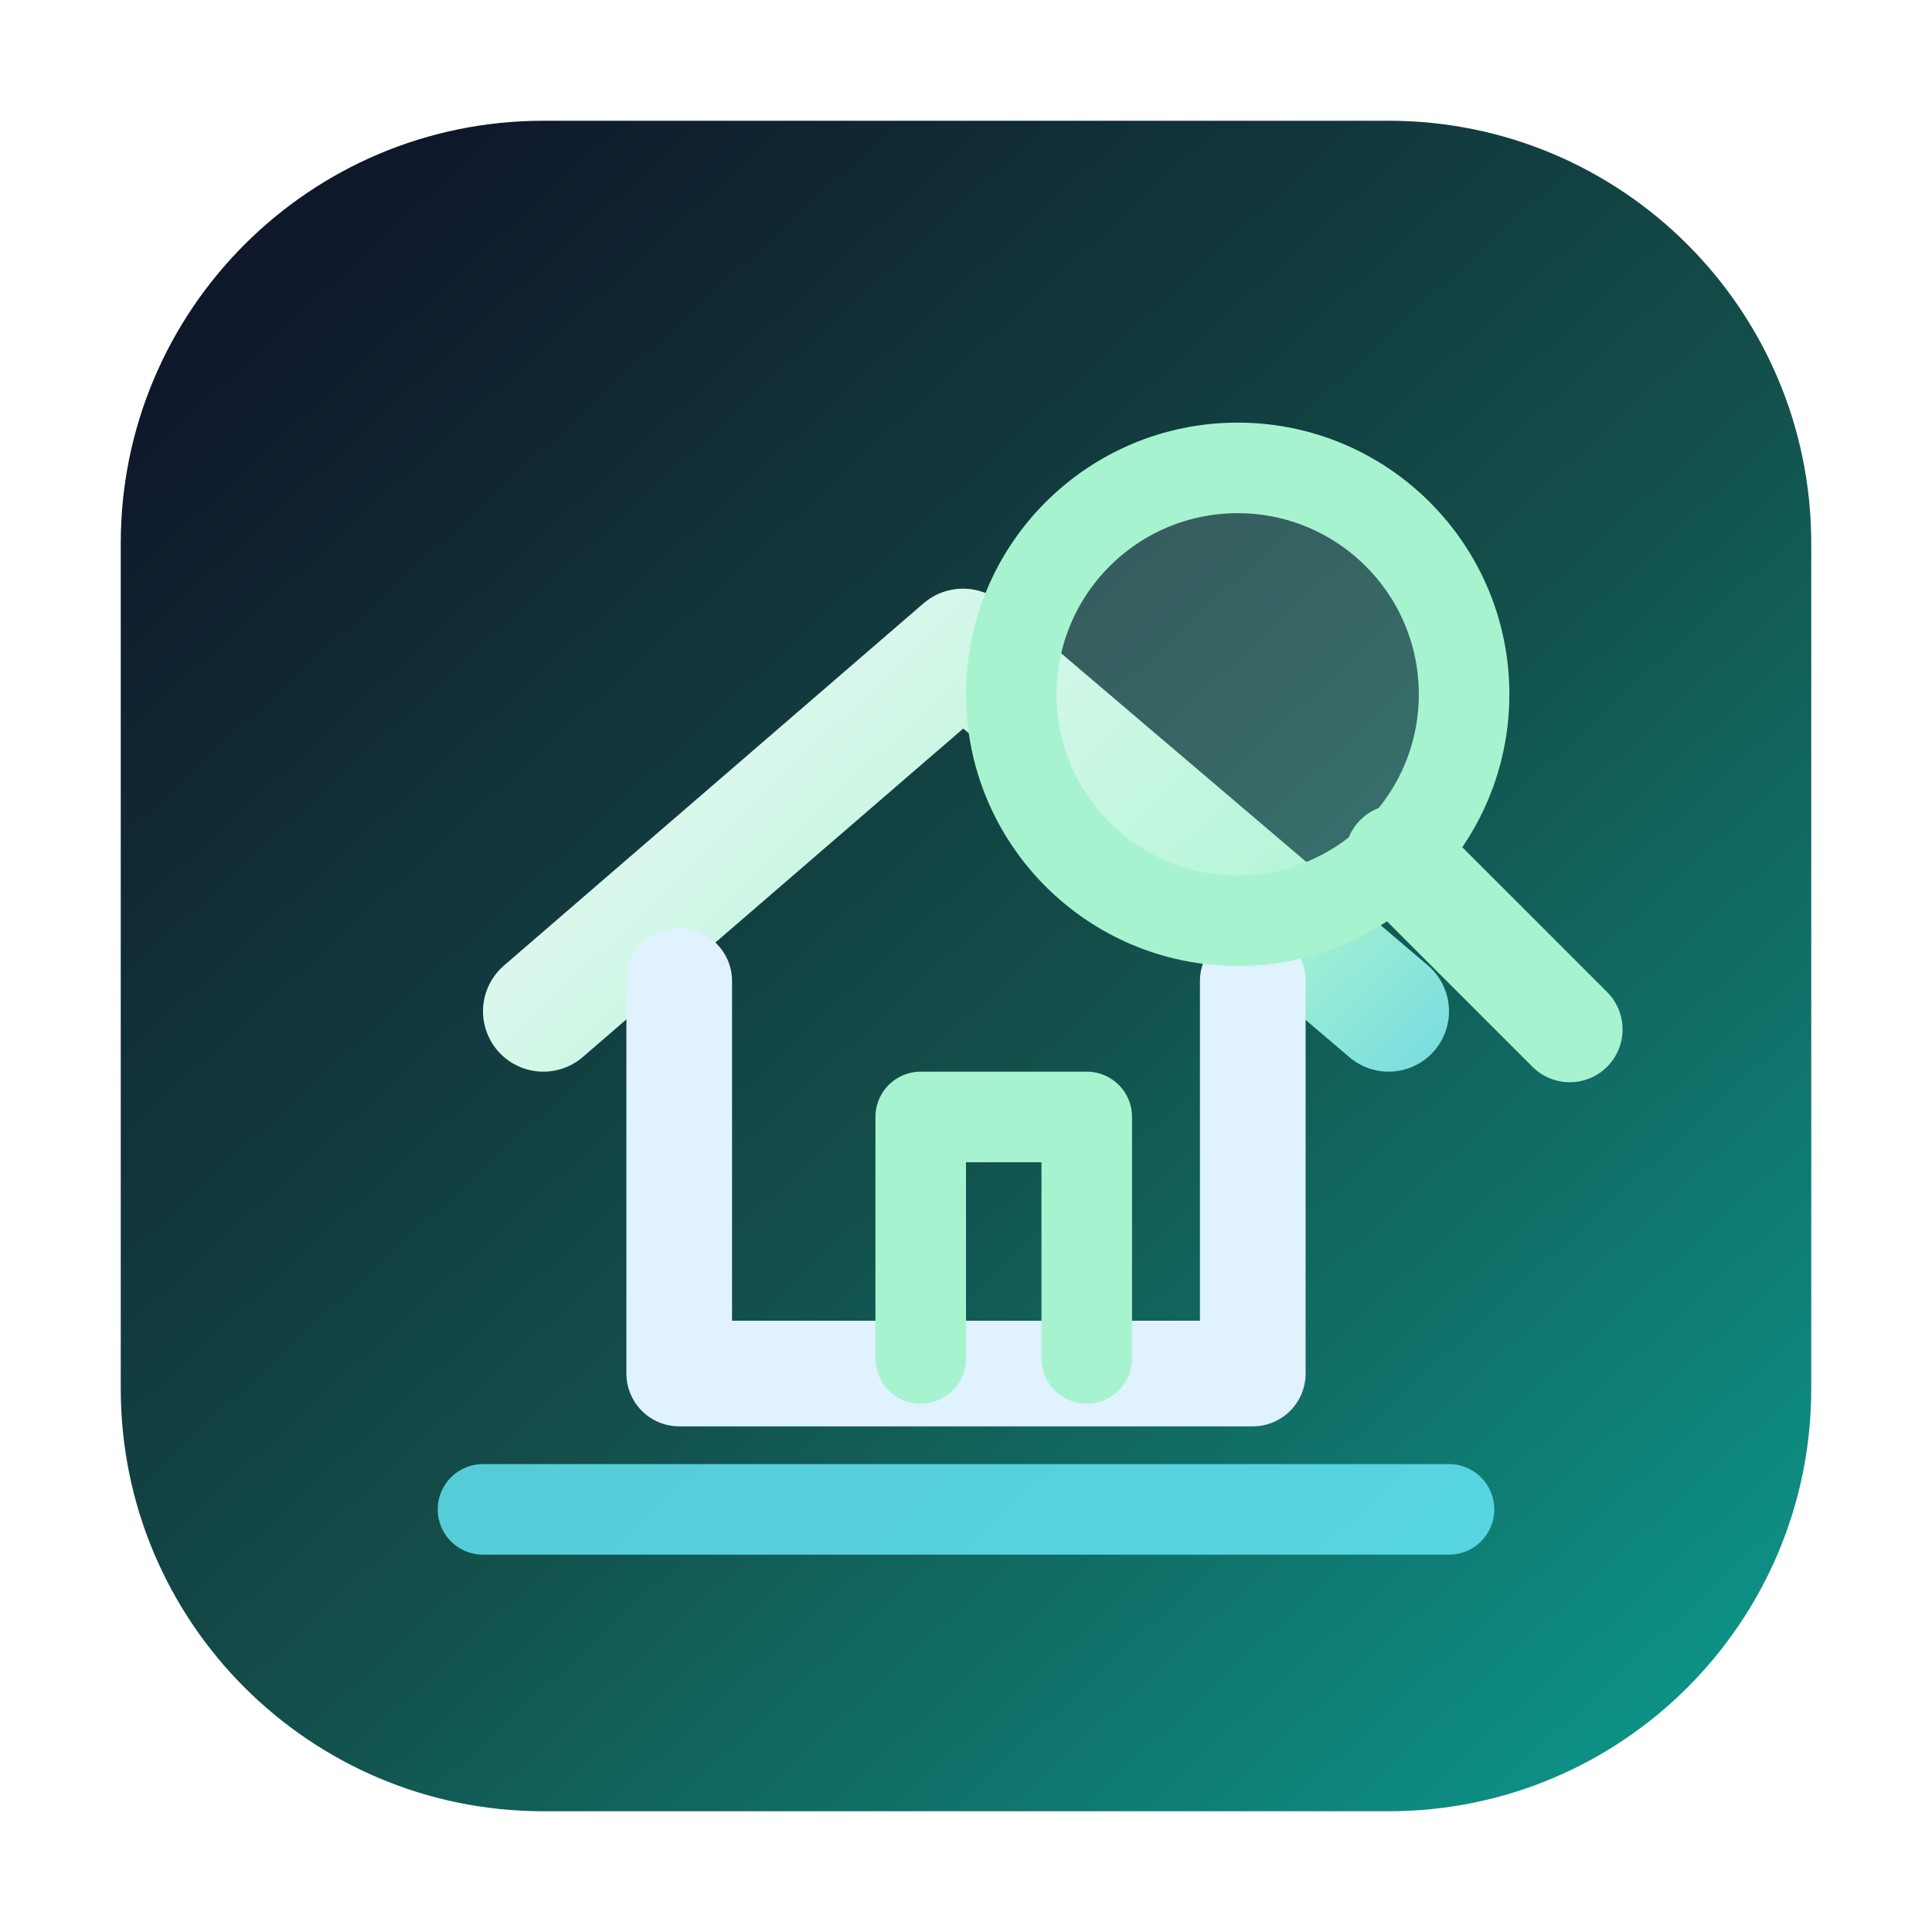
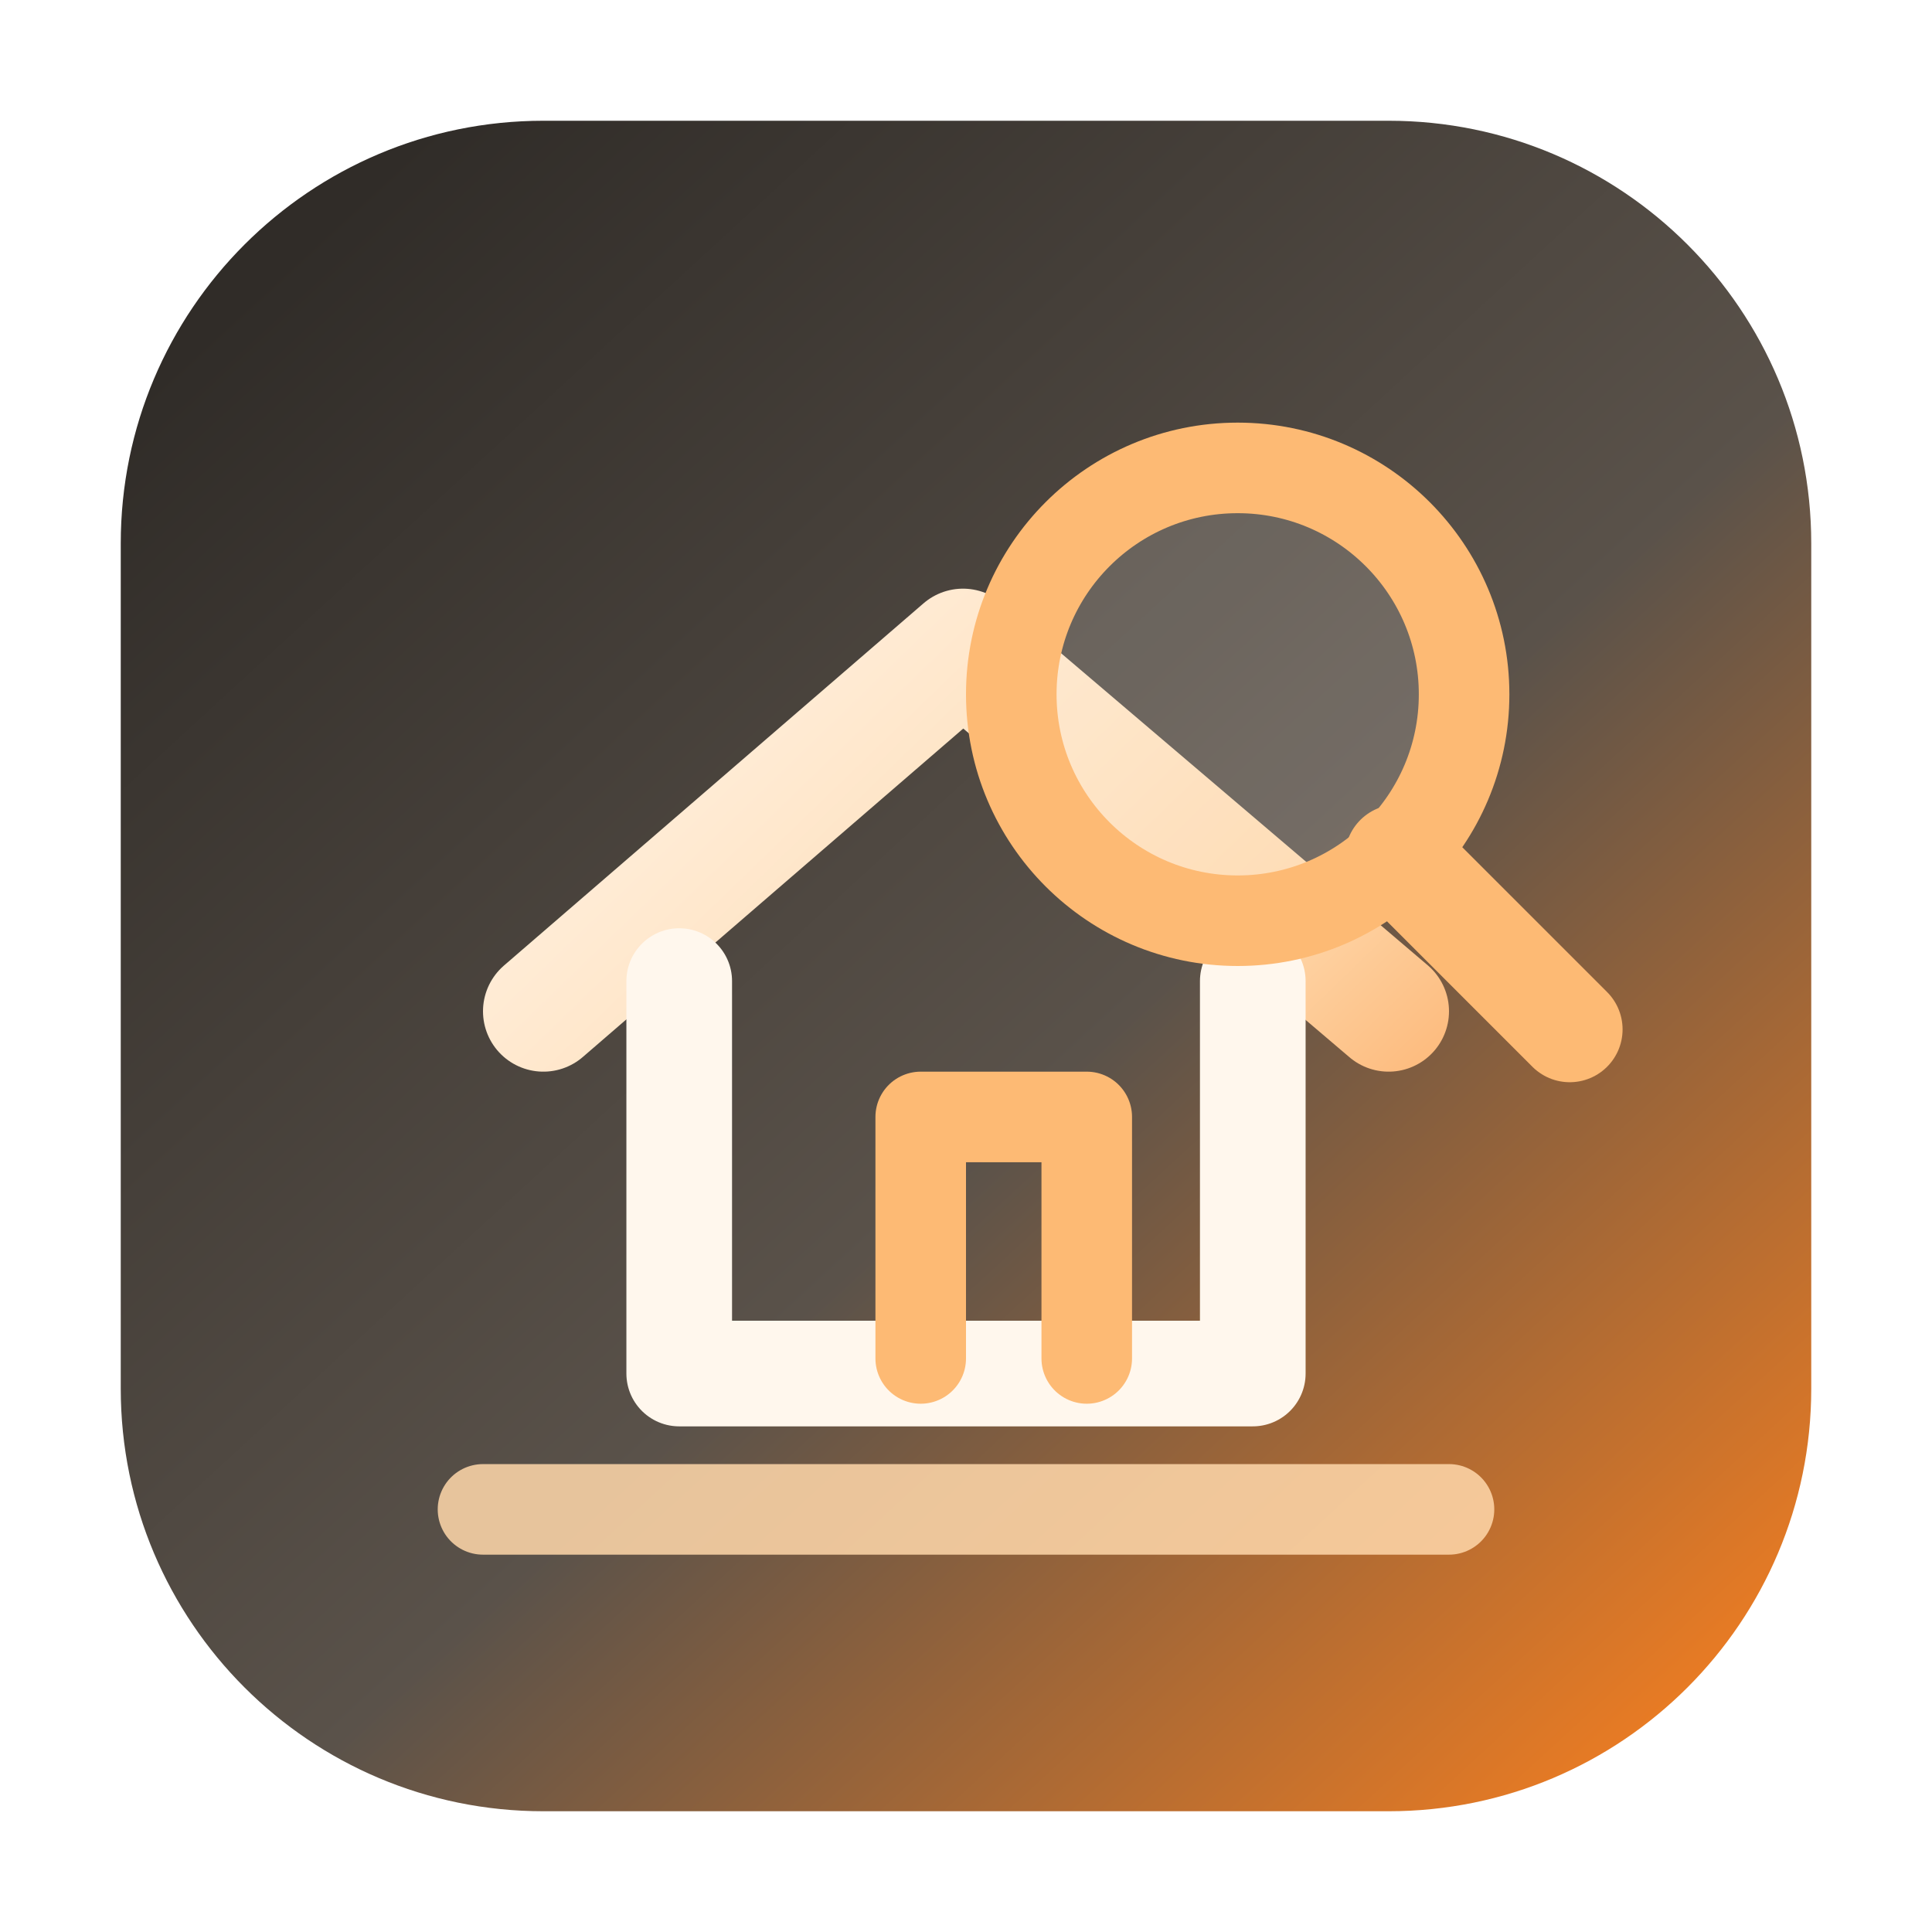
<svg xmlns="http://www.w3.org/2000/svg" width="64" height="64" viewBox="0 0 64 64" fill="none" role="img" aria-labelledby="title desc">
  <defs>
    <linearGradient id="pl-bg" x1="10" y1="8" x2="56" y2="58" gradientUnits="userSpaceOnUse">
-       <stop stop-color="#0F172A" />
-       <stop offset="0.52" stop-color="#134E4A" />
-       <stop offset="1" stop-color="#0D9488" />
+       <stop stop-color="#302C28" />
+       <stop offset="0.55" stop-color="#5A524A" />
+       <stop offset="1" stop-color="#EF7D22" />
    </linearGradient>
    <linearGradient id="pl-line" x1="18" y1="18" x2="48" y2="49" gradientUnits="userSpaceOnUse">
-       <stop stop-color="#F8FAFC" />
-       <stop offset="0.6" stop-color="#A7F3D0" />
-       <stop offset="1" stop-color="#38BDF8" />
+       <stop stop-color="#FFF7ED" />
+       <stop offset="0.6" stop-color="#FED7AA" />
+       <stop offset="1" stop-color="#FB923C" />
    </linearGradient>
  </defs>
  <rect x="4" y="4" width="56" height="56" rx="14" fill="url(#pl-bg)" />
  <path d="M18 33.5L31.9 21.5L46 33.5" stroke="url(#pl-line)" stroke-width="4" stroke-linecap="round" stroke-linejoin="round" />
-   <path d="M22.5 32.5V45.5H41.5V32.5" stroke="#E0F2FE" stroke-width="3.5" stroke-linecap="round" stroke-linejoin="round" />
-   <path d="M30.5 45V37H36V45" stroke="#A7F3D0" stroke-width="3" stroke-linecap="round" stroke-linejoin="round" />
-   <circle cx="41" cy="23" r="7.5" fill="#F8FAFC" fill-opacity="0.16" stroke="#A7F3D0" stroke-width="3" />
-   <path d="M46.3 28.4L52 34.1" stroke="#A7F3D0" stroke-width="3.5" stroke-linecap="round" />
-   <path d="M16 50H48" stroke="#67E8F9" stroke-width="3" stroke-linecap="round" stroke-opacity="0.82" />
+   <path d="M22.5 32.5V45.5H41.5V32.5" stroke="#FFF7ED" stroke-width="3.5" stroke-linecap="round" stroke-linejoin="round" />
+   <path d="M30.5 45V37H36V45" stroke="#FDBA74" stroke-width="3" stroke-linecap="round" stroke-linejoin="round" />
+   <circle cx="41" cy="23" r="7.5" fill="#FFF7ED" fill-opacity="0.16" stroke="#FDBA74" stroke-width="3" />
+   <path d="M46.3 28.4L52 34.1" stroke="#FDBA74" stroke-width="3.5" stroke-linecap="round" />
+   <path d="M16 50H48" stroke="#FED7AA" stroke-width="3" stroke-linecap="round" stroke-opacity="0.86" />
</svg>
